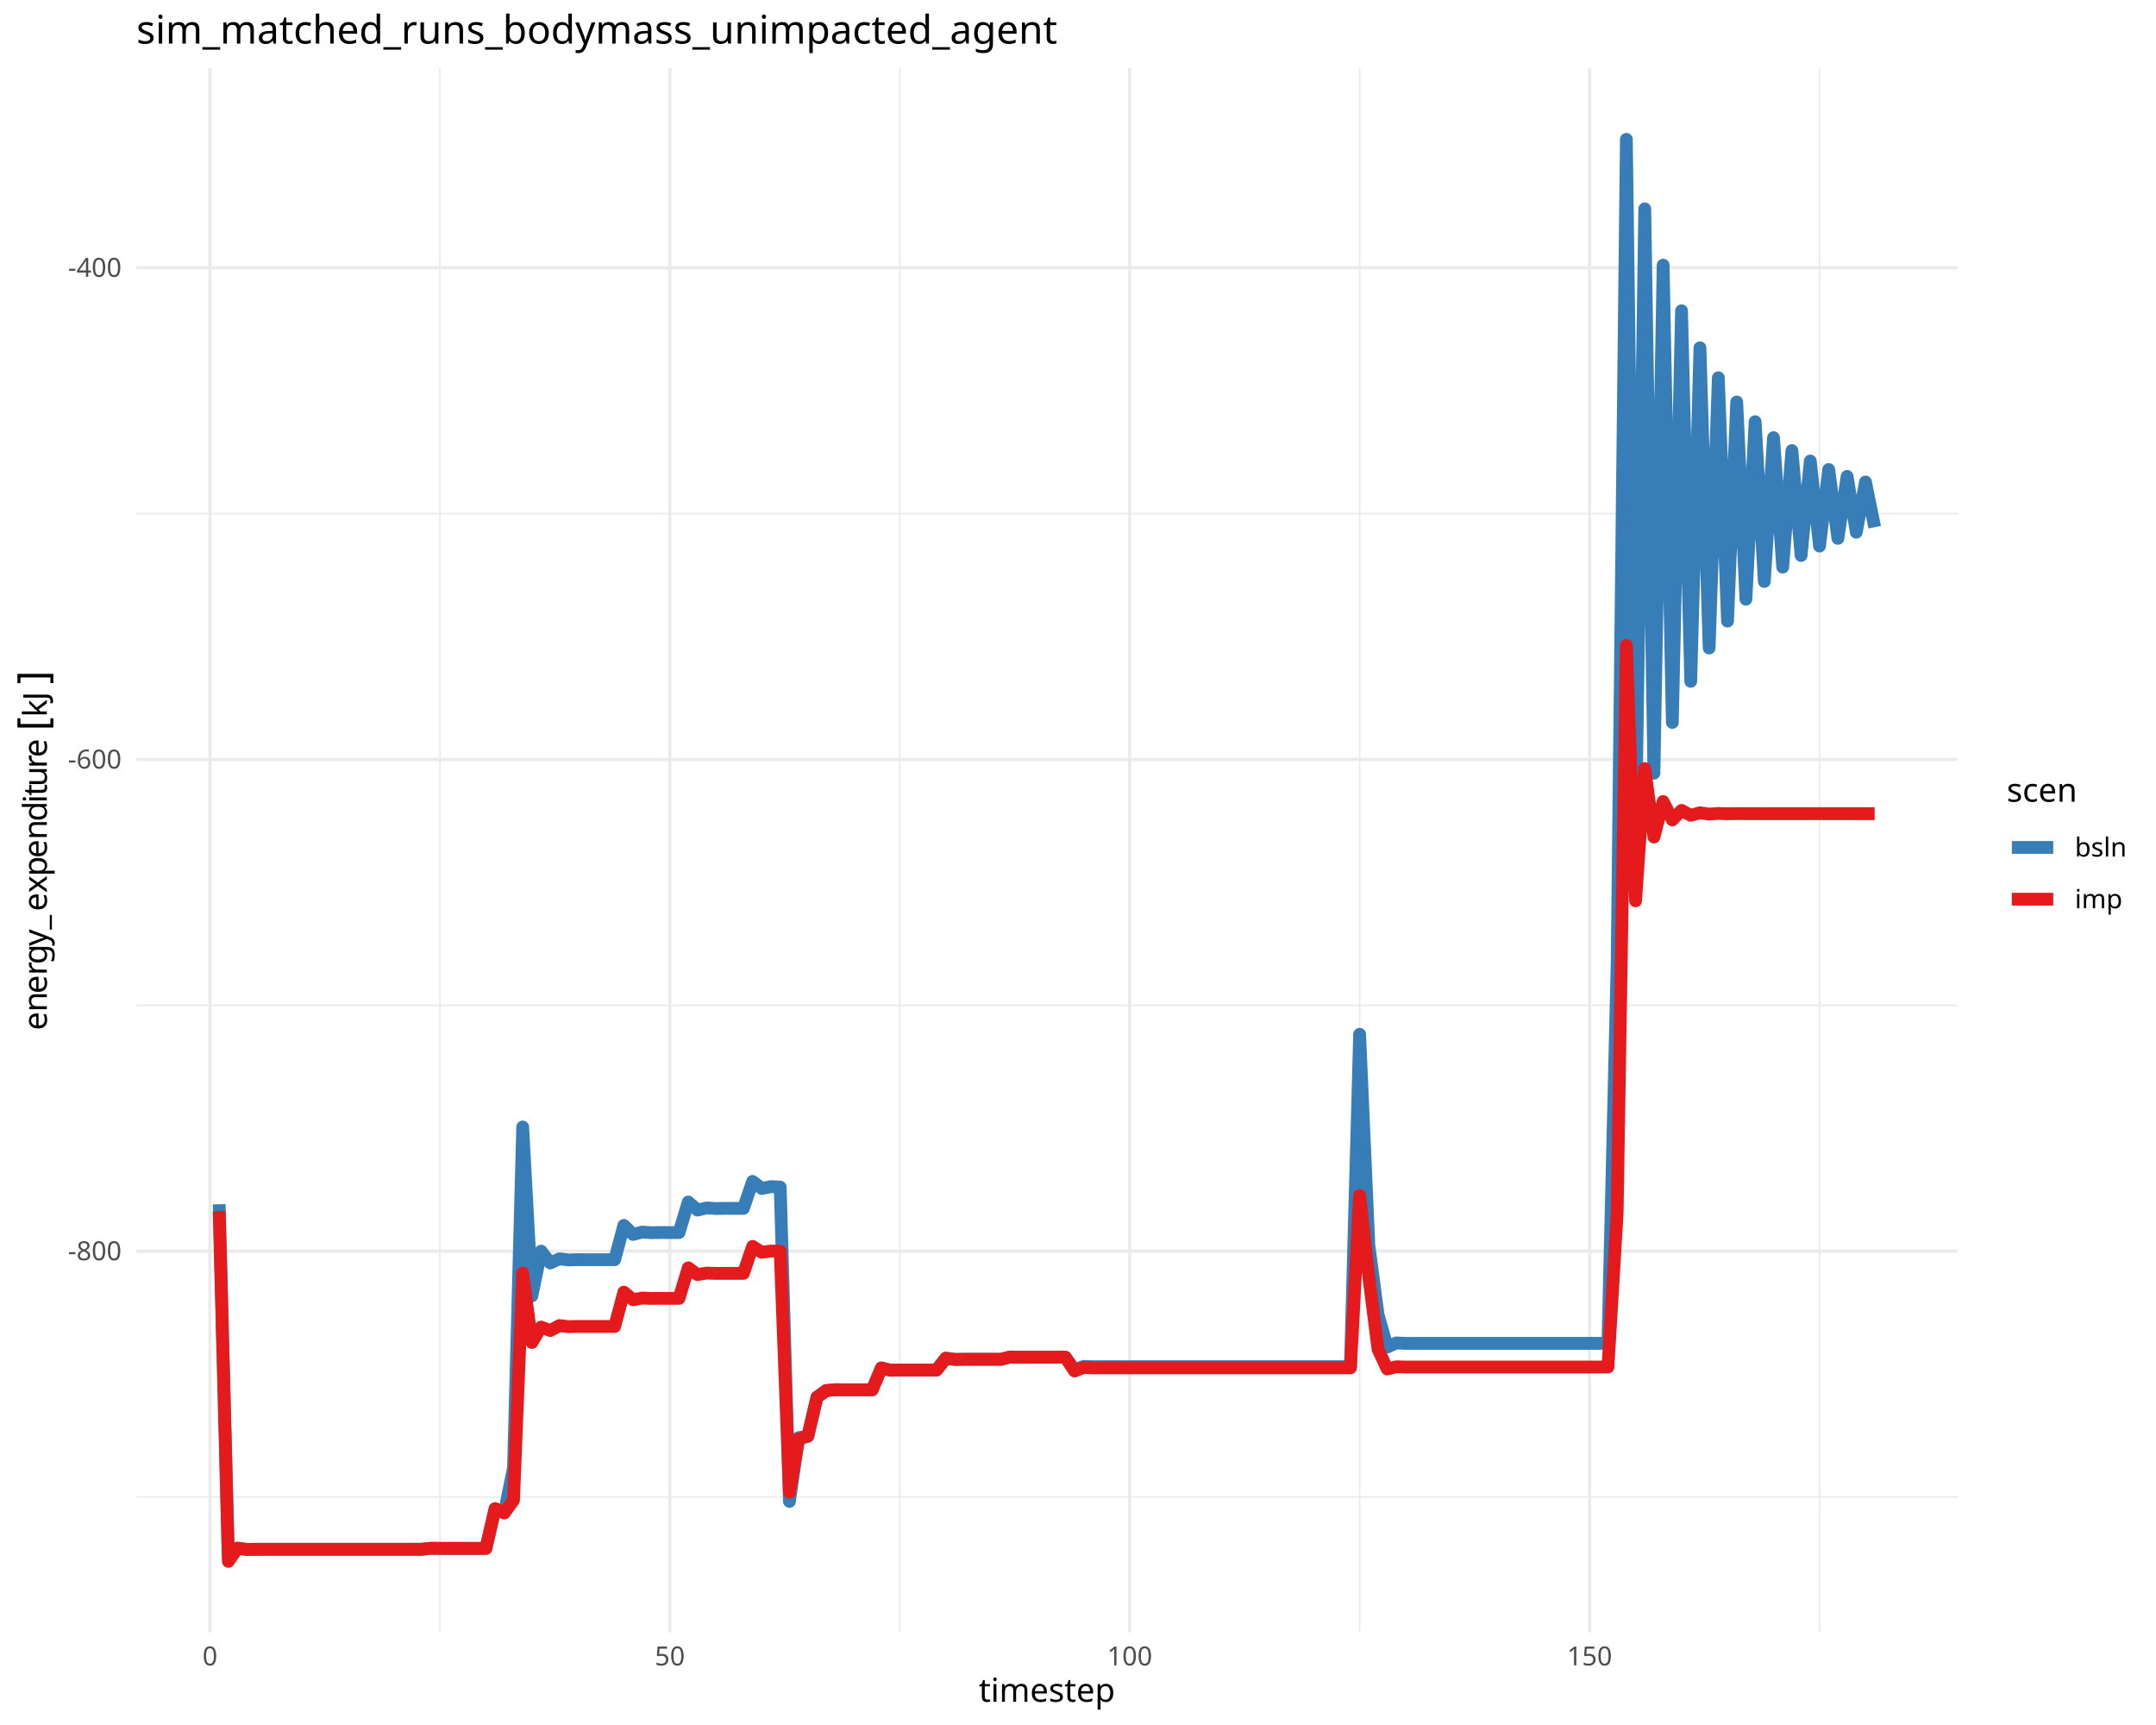
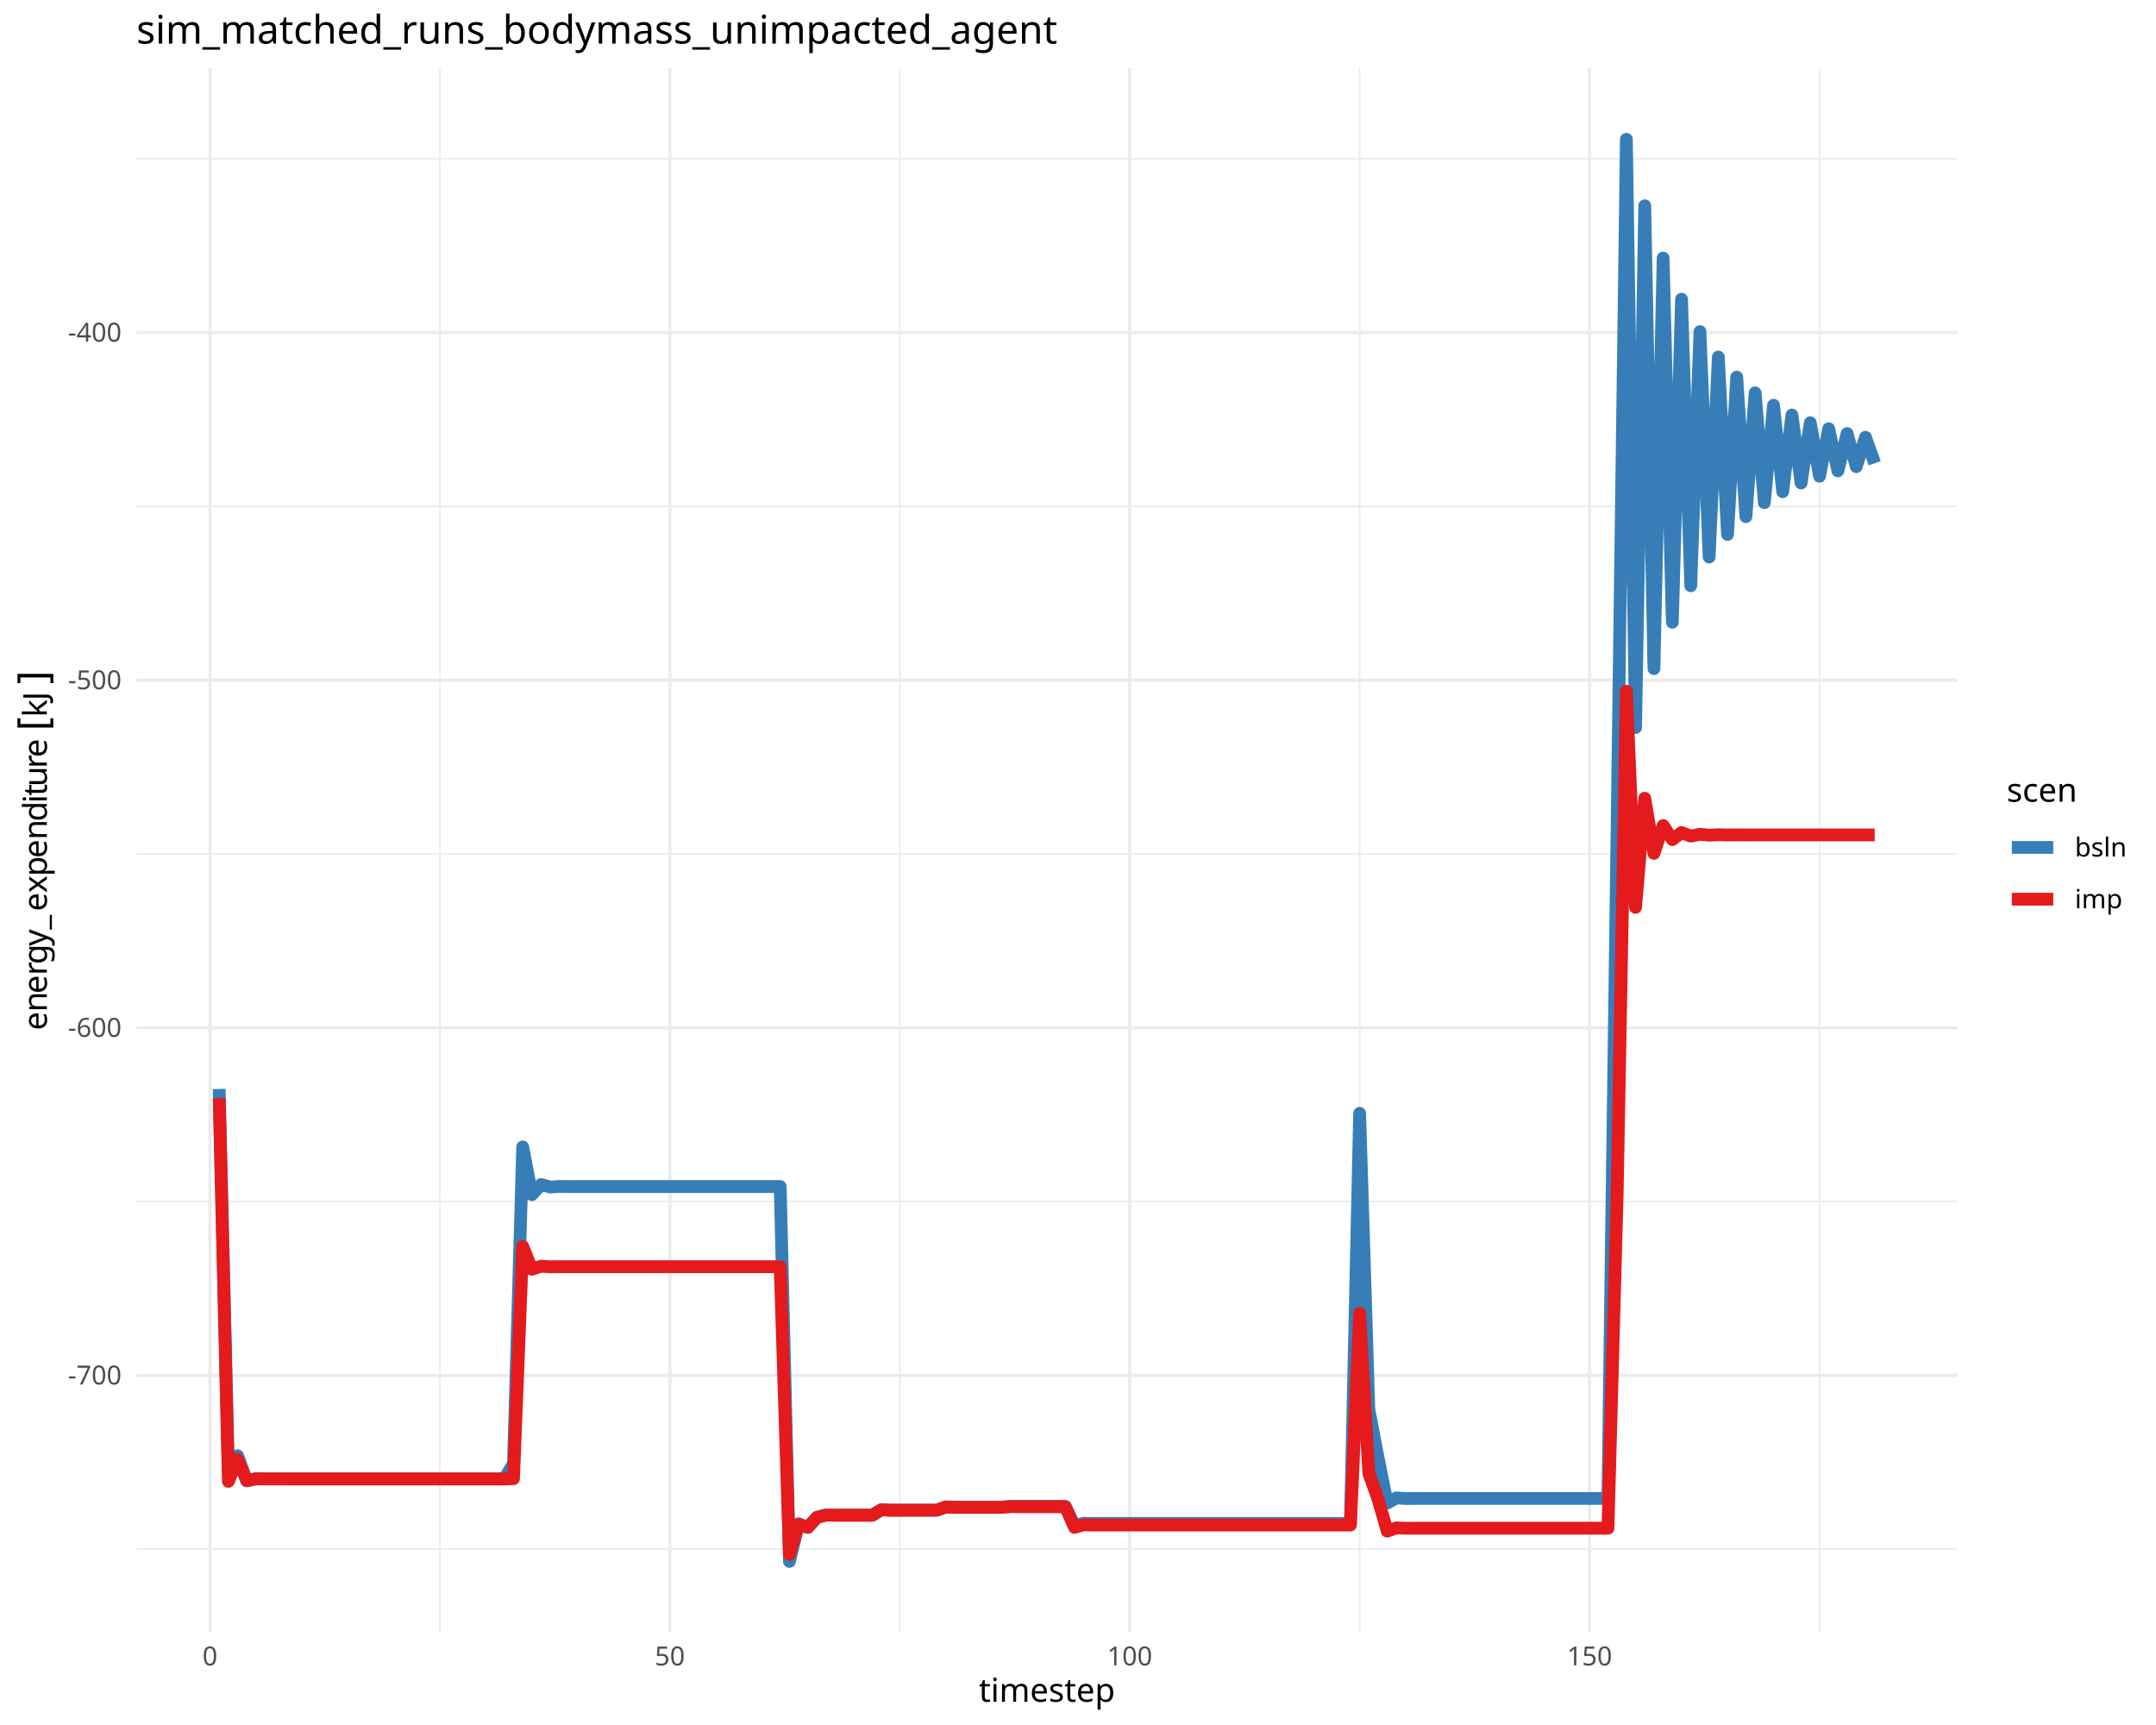
<svg xmlns="http://www.w3.org/2000/svg" class="svglite" data-engine-version="2.0" width="720.00pt" height="576.00pt" viewBox="0 0 720.00 576.00">
  <defs>
    <style type="text/css">
    .svglite line, .svglite polyline, .svglite polygon, .svglite path, .svglite rect, .svglite circle {
      fill: none;
      stroke: #000000;
      stroke-linecap: round;
      stroke-linejoin: round;
      stroke-miterlimit: 10.00;
    }
  </style>
  </defs>
  <rect width="100%" height="100%" style="stroke: none; fill: #FFFFFF;" />
  <defs>
    <clipPath id="cpMC4wMHw3MjAuMDB8MC4wMHw1NzYuMDA=">
      <rect x="0.00" y="0.00" width="720.00" height="576.00" />
    </clipPath>
  </defs>
  <g clip-path="url(#cpMC4wMHw3MjAuMDB8MC4wMHw1NzYuMDA=)">
- </g>
+     <rect x="0" y="0.00" width="720.00" height="576.00" style="stroke-width: 1.07; stroke: none; fill: #FFFFFF;" />
+   </g>
  <defs>
    <clipPath id="cpNDUuNTZ8NjUzLjcwfDIyLjc4fDU0NS4xMQ==">
      <rect x="45.56" y="22.78" width="608.14" height="522.33" />
    </clipPath>
  </defs>
  <g clip-path="url(#cpNDUuNTZ8NjUzLjcwfDIyLjc4fDU0NS4xMQ==)">
-     <polyline points="45.56,499.87 653.70,499.87 " style="stroke-width: 0.53; stroke: #EBEBEB; stroke-linecap: butt;" />
-     <polyline points="45.56,335.69 653.70,335.69 " style="stroke-width: 0.53; stroke: #EBEBEB; stroke-linecap: butt;" />
-     <polyline points="45.56,171.51 653.70,171.51 " style="stroke-width: 0.53; stroke: #EBEBEB; stroke-linecap: butt;" />
+     <polyline points="45.56,517.29 653.70,517.29 " style="stroke-width: 0.53; stroke: #EBEBEB; stroke-linecap: butt;" />
+     <polyline points="45.56,401.22 653.70,401.22 " style="stroke-width: 0.53; stroke: #EBEBEB; stroke-linecap: butt;" />
+     <polyline points="45.56,285.15 653.70,285.15 " style="stroke-width: 0.53; stroke: #EBEBEB; stroke-linecap: butt;" />
+     <polyline points="45.56,169.08 653.70,169.08 " style="stroke-width: 0.53; stroke: #EBEBEB; stroke-linecap: butt;" />
+     <polyline points="45.56,53.01 653.70,53.01 " style="stroke-width: 0.53; stroke: #EBEBEB; stroke-linecap: butt;" />
    <polyline points="146.91,545.11 146.91,22.78 " style="stroke-width: 0.53; stroke: #EBEBEB; stroke-linecap: butt;" />
    <polyline points="300.48,545.11 300.48,22.78 " style="stroke-width: 0.53; stroke: #EBEBEB; stroke-linecap: butt;" />
    <polyline points="454.05,545.11 454.05,22.78 " style="stroke-width: 0.53; stroke: #EBEBEB; stroke-linecap: butt;" />
    <polyline points="607.63,545.11 607.63,22.78 " style="stroke-width: 0.53; stroke: #EBEBEB; stroke-linecap: butt;" />
-     <polyline points="45.56,417.78 653.70,417.78 " style="stroke-width: 1.07; stroke: #EBEBEB; stroke-linecap: butt;" />
-     <polyline points="45.56,253.60 653.70,253.60 " style="stroke-width: 1.07; stroke: #EBEBEB; stroke-linecap: butt;" />
-     <polyline points="45.56,89.42 653.70,89.42 " style="stroke-width: 1.07; stroke: #EBEBEB; stroke-linecap: butt;" />
+     <polyline points="45.56,459.26 653.70,459.26 " style="stroke-width: 1.07; stroke: #EBEBEB; stroke-linecap: butt;" />
+     <polyline points="45.56,343.19 653.70,343.19 " style="stroke-width: 1.07; stroke: #EBEBEB; stroke-linecap: butt;" />
+     <polyline points="45.56,227.12 653.70,227.12 " style="stroke-width: 1.07; stroke: #EBEBEB; stroke-linecap: butt;" />
+     <polyline points="45.56,111.05 653.70,111.05 " style="stroke-width: 1.07; stroke: #EBEBEB; stroke-linecap: butt;" />
    <polyline points="70.13,545.11 70.13,22.78 " style="stroke-width: 1.07; stroke: #EBEBEB; stroke-linecap: butt;" />
    <polyline points="223.70,545.11 223.70,22.78 " style="stroke-width: 1.07; stroke: #EBEBEB; stroke-linecap: butt;" />
    <polyline points="377.27,545.11 377.27,22.78 " style="stroke-width: 1.07; stroke: #EBEBEB; stroke-linecap: butt;" />
    <polyline points="530.84,545.11 530.84,22.78 " style="stroke-width: 1.07; stroke: #EBEBEB; stroke-linecap: butt;" />
-     <polyline points="73.20,402.12 76.27,519.80 79.34,517.05 82.41,517.34 85.48,517.31 88.56,517.31 91.63,517.31 94.70,517.31 97.77,517.31 100.84,517.31 103.91,517.31 106.98,517.31 110.06,517.31 113.13,517.31 116.20,517.31 119.27,517.31 122.34,517.31 125.41,517.31 128.48,517.31 131.56,517.31 134.63,517.31 137.70,517.31 140.77,517.31 143.84,516.97 146.91,517.01 149.98,517.01 153.06,517.01 156.13,517.01 159.20,517.01 162.27,517.01 165.34,503.74 168.41,505.15 171.48,490.18 174.56,376.32 177.63,432.71 180.70,417.76 183.77,421.72 186.84,420.34 189.91,420.71 192.98,420.61 196.06,420.64 199.13,420.63 202.20,420.63 205.27,420.63 208.34,409.17 211.41,412.20 214.48,411.40 217.56,411.61 220.63,411.55 223.70,411.57 226.77,411.56 229.84,401.37 232.91,404.06 235.98,403.35 239.05,403.54 242.13,403.49 245.20,403.50 248.27,403.50 251.34,394.49 254.41,396.85 257.48,396.23 260.55,396.39 263.63,501.34 266.70,480.05 269.77,479.61 272.84,466.51 275.91,464.31 278.98,464.03 282.05,464.05 285.13,464.05 288.20,464.05 291.27,464.05 294.34,456.77 297.41,457.52 300.48,457.44 303.55,457.45 306.63,457.45 309.70,457.45 312.77,457.45 315.84,453.51 318.91,453.91 321.98,453.87 325.05,453.87 328.13,453.87 331.20,453.87 334.27,453.87 337.34,453.10 340.41,453.18 343.48,453.18 346.55,453.18 349.63,453.18 352.70,453.18 355.77,453.18 358.84,457.34 361.91,456.25 364.98,456.36 368.05,456.35 371.13,456.35 374.20,456.35 377.27,456.35 380.34,456.35 383.41,456.35 386.48,456.35 389.55,456.35 392.63,456.35 395.70,456.35 398.77,456.35 401.84,456.35 404.91,456.35 407.98,456.35 411.05,456.35 414.13,456.35 417.20,456.35 420.27,456.35 423.34,456.35 426.41,456.35 429.48,456.35 432.55,456.35 435.63,456.35 438.70,456.35 441.77,456.35 444.84,456.35 447.91,456.35 450.98,456.35 454.05,345.36 457.13,415.79 460.20,438.94 463.27,449.79 466.34,448.41 469.41,448.58 472.48,448.56 475.55,448.56 478.63,448.56 481.70,448.56 484.77,448.56 487.84,448.56 490.91,448.56 493.98,448.56 497.05,448.56 500.13,448.56 503.20,448.56 506.27,448.56 509.34,448.56 512.41,448.56 515.48,448.56 518.55,448.56 521.63,448.56 524.70,448.56 527.77,448.56 530.84,448.56 533.91,448.56 536.98,448.56 540.05,321.71 543.13,46.53 546.20,279.07 549.27,69.73 552.34,258.17 555.41,88.54 558.48,241.23 561.55,103.78 564.63,227.51 567.70,116.13 570.77,216.39 573.84,126.13 576.91,207.38 579.98,134.24 583.05,200.08 586.13,140.81 589.20,194.16 592.27,146.14 595.34,189.37 598.41,150.45 601.48,185.48 604.55,153.95 607.63,182.34 610.70,156.78 613.77,179.78 616.84,159.08 619.91,177.72 622.98,160.94 626.05,176.04 " style="stroke-width: 4.27; stroke: #377EB8; stroke-linecap: butt;" />
-     <polyline points="73.20,404.38 76.27,521.37 79.34,516.92 82.41,517.40 85.48,517.35 88.56,517.35 91.63,517.35 94.70,517.35 97.77,517.35 100.84,517.35 103.91,517.35 106.98,517.35 110.06,517.35 113.13,517.35 116.20,517.35 119.27,517.35 122.34,517.35 125.41,517.35 128.48,517.35 131.56,517.35 134.63,517.35 137.70,517.35 140.77,517.35 143.84,517.01 146.91,517.05 149.98,517.05 153.06,517.05 156.13,517.05 159.20,517.05 162.27,517.05 165.34,503.78 168.41,505.19 171.48,500.96 174.56,425.11 177.63,448.28 180.70,443.13 183.77,444.28 186.84,442.62 189.91,442.99 192.98,442.91 196.06,442.93 199.13,442.92 202.20,442.92 205.27,442.92 208.34,431.46 211.41,434.00 214.48,433.44 217.56,433.56 220.63,433.53 223.70,433.54 226.77,433.54 229.84,423.35 232.91,425.60 235.98,425.10 239.05,425.21 242.13,425.19 245.20,425.19 248.27,425.19 251.34,416.19 254.41,418.16 257.48,417.73 260.55,417.82 263.63,498.30 266.70,480.54 269.77,479.54 272.84,466.58 275.91,464.33 278.98,464.05 282.05,464.08 285.13,464.08 288.20,464.08 291.27,464.08 294.34,456.80 297.41,457.55 300.48,457.47 303.55,457.48 306.63,457.48 309.70,457.48 312.77,457.48 315.84,453.54 318.91,453.94 321.98,453.90 325.05,453.90 328.13,453.90 331.20,453.90 334.27,453.90 337.34,453.13 340.41,453.21 343.48,453.20 346.55,453.20 349.63,453.20 352.70,453.20 355.77,453.20 358.84,457.79 361.91,456.63 364.98,456.75 368.05,456.74 371.13,456.74 374.20,456.74 377.27,456.74 380.34,456.74 383.41,456.74 386.48,456.74 389.55,456.74 392.63,456.74 395.70,456.74 398.77,456.74 401.84,456.74 404.91,456.74 407.98,456.74 411.05,456.74 414.13,456.74 417.20,456.74 420.27,456.74 423.34,456.74 426.41,456.74 429.48,456.74 432.55,456.74 435.63,456.74 438.70,456.74 441.77,456.74 444.84,456.74 447.91,456.74 450.98,456.74 454.05,399.20 457.13,426.44 460.20,450.55 463.27,457.13 466.34,456.38 469.41,456.47 472.48,456.46 475.55,456.46 478.63,456.46 481.70,456.46 484.77,456.46 487.84,456.46 490.91,456.46 493.98,456.46 497.05,456.46 500.13,456.46 503.20,456.46 506.27,456.46 509.34,456.46 512.41,456.46 515.48,456.46 518.55,456.46 521.63,456.46 524.70,456.46 527.77,456.46 530.84,456.46 533.91,456.46 536.98,456.46 540.05,405.07 543.13,215.49 546.20,300.80 549.27,256.62 552.34,279.50 555.41,267.65 558.48,273.78 561.55,270.61 564.63,272.25 567.70,271.40 570.77,271.84 573.84,271.61 576.91,271.73 579.98,271.67 583.05,271.70 586.13,271.69 589.20,271.70 592.27,271.69 595.34,271.69 598.41,271.69 601.48,271.69 604.55,271.69 607.63,271.69 610.70,271.69 613.77,271.69 616.84,271.69 619.91,271.69 622.98,271.69 626.05,271.69 " style="stroke-width: 4.27; stroke: #E41A1C; stroke-linecap: butt;" />
+     <polyline points="73.20,363.62 76.27,490.54 79.34,486.09 82.41,494.47 85.48,493.74 88.56,493.80 91.63,493.80 94.70,493.80 97.77,493.80 100.84,493.80 103.91,493.80 106.98,493.80 110.06,493.80 113.13,493.80 116.20,493.80 119.27,493.80 122.34,493.80 125.41,493.80 128.48,493.80 131.56,493.80 134.63,493.80 137.70,493.80 140.77,493.80 143.84,493.80 146.91,493.80 149.98,493.80 153.06,493.80 156.13,493.80 159.20,493.80 162.27,493.80 165.34,493.80 168.41,493.80 171.48,488.71 174.56,382.98 177.63,398.92 180.70,395.53 183.77,396.36 186.84,396.16 189.91,396.21 192.98,396.20 196.06,396.20 199.13,396.20 202.20,396.20 205.27,396.20 208.34,396.20 211.41,396.20 214.48,396.20 217.56,396.20 220.63,396.20 223.70,396.20 226.77,396.20 229.84,396.20 232.91,396.20 235.98,396.20 239.05,396.20 242.13,396.20 245.20,396.20 248.27,396.20 251.34,396.20 254.41,396.20 257.48,396.20 260.55,396.20 263.63,521.37 266.70,508.80 269.77,510.01 272.84,506.63 275.91,505.87 278.98,505.94 282.05,505.93 285.13,505.93 288.20,505.93 291.27,505.93 294.34,504.10 297.41,504.27 300.48,504.25 303.55,504.25 306.63,504.25 309.70,504.25 312.77,504.25 315.84,503.18 318.91,503.28 321.98,503.27 325.05,503.27 328.13,503.27 331.20,503.27 334.27,503.27 337.34,503.03 340.41,503.06 343.48,503.05 346.55,503.05 349.63,503.05 352.70,503.05 355.77,503.05 358.84,509.45 361.91,508.64 364.98,508.72 368.05,508.71 371.13,508.71 374.20,508.71 377.27,508.71 380.34,508.71 383.41,508.71 386.48,508.71 389.55,508.71 392.63,508.71 395.70,508.71 398.77,508.71 401.84,508.71 404.91,508.71 407.98,508.71 411.05,508.71 414.13,508.71 417.20,508.71 420.27,508.71 423.34,508.71 426.41,508.71 429.48,508.71 432.55,508.71 435.63,508.71 438.70,508.71 441.77,508.71 444.84,508.71 447.91,508.71 450.98,508.71 454.05,371.76 457.13,470.62 460.20,486.68 463.27,501.92 466.34,500.17 469.41,500.37 472.48,500.35 475.55,500.35 478.63,500.35 481.70,500.35 484.77,500.35 487.84,500.35 490.91,500.35 493.98,500.35 497.05,500.35 500.13,500.35 503.20,500.35 506.27,500.35 509.34,500.35 512.41,500.35 515.48,500.35 518.55,500.35 521.63,500.35 524.70,500.35 527.77,500.35 530.84,500.35 533.91,500.35 536.98,500.35 540.05,275.41 543.13,46.53 546.20,242.95 549.27,68.71 552.34,223.26 555.41,86.17 558.48,207.77 561.55,99.91 564.63,195.59 567.70,110.72 570.77,186.00 573.84,119.22 576.91,178.45 579.98,125.92 583.05,172.52 586.13,131.18 589.20,167.85 592.27,135.32 595.34,164.17 598.41,138.58 601.48,161.28 604.55,141.15 607.63,159.01 610.70,143.16 613.77,157.22 616.84,144.75 619.91,155.81 622.98,146.00 626.05,154.70 " style="stroke-width: 4.27; stroke: #377EB8; stroke-linecap: butt;" />
+     <polyline points="73.20,366.73 76.27,494.64 79.34,487.30 82.41,494.41 85.48,493.80 88.56,493.85 91.63,493.84 94.70,493.85 97.77,493.85 100.84,493.85 103.91,493.85 106.98,493.85 110.06,493.85 113.13,493.85 116.20,493.85 119.27,493.85 122.34,493.85 125.41,493.85 128.48,493.85 131.56,493.85 134.63,493.85 137.70,493.85 140.77,493.85 143.84,493.85 146.91,493.85 149.98,493.85 153.06,493.85 156.13,493.85 159.20,493.85 162.27,493.85 165.34,493.85 168.41,493.85 171.48,493.74 174.56,416.21 177.63,423.82 180.70,422.80 183.77,423.00 186.84,422.96 189.91,422.97 192.98,422.97 196.06,422.97 199.13,422.97 202.20,422.97 205.27,422.97 208.34,422.97 211.41,422.97 214.48,422.97 217.56,422.97 220.63,422.97 223.70,422.97 226.77,422.97 229.84,422.97 232.91,422.97 235.98,422.97 239.05,422.97 242.13,422.97 245.20,422.97 248.27,422.97 251.34,422.97 254.41,422.97 257.48,422.97 260.55,422.97 263.63,519.03 266.70,509.02 269.77,510.00 272.84,506.67 275.91,505.90 278.98,505.97 282.05,505.97 285.13,505.97 288.20,505.97 291.27,505.97 294.34,504.14 297.41,504.30 300.48,504.29 303.55,504.29 306.63,504.29 309.70,504.29 312.77,504.29 315.84,503.22 318.91,503.31 321.98,503.31 325.05,503.31 328.13,503.31 331.20,503.31 334.27,503.31 337.34,503.07 340.41,503.09 343.48,503.09 346.55,503.09 349.63,503.09 352.70,503.09 355.77,503.09 358.84,510.01 361.91,509.15 364.98,509.23 368.05,509.22 371.13,509.22 374.20,509.22 377.27,509.22 380.34,509.22 383.41,509.22 386.48,509.22 389.55,509.22 392.63,509.22 395.70,509.22 398.77,509.22 401.84,509.22 404.91,509.22 407.98,509.22 411.05,509.22 414.13,509.22 417.20,509.22 420.27,509.22 423.34,509.22 426.41,509.22 429.48,509.22 432.55,509.22 435.63,509.22 438.70,509.22 441.77,509.22 444.84,509.22 447.91,509.22 450.98,509.22 454.05,438.54 457.13,491.99 460.20,500.58 463.27,511.28 466.34,510.19 469.41,510.30 472.48,510.29 475.55,510.29 478.63,510.29 481.70,510.29 484.77,510.29 487.84,510.29 490.91,510.29 493.98,510.29 497.05,510.29 500.13,510.29 503.20,510.29 506.27,510.29 509.34,510.29 512.41,510.29 515.48,510.29 518.55,510.29 521.63,510.29 524.70,510.29 527.77,510.29 530.84,510.29 533.91,510.29 536.98,510.29 540.05,399.18 543.13,230.82 546.20,302.99 549.27,266.56 552.34,284.94 555.41,275.67 558.48,280.35 561.55,277.99 564.63,279.18 567.70,278.58 570.77,278.88 573.84,278.73 576.91,278.80 579.98,278.77 583.05,278.79 586.13,278.78 589.20,278.78 592.27,278.78 595.34,278.78 598.41,278.78 601.48,278.78 604.55,278.78 607.63,278.78 610.70,278.78 613.77,278.78 616.84,278.78 619.91,278.78 622.98,278.78 626.05,278.78 " style="stroke-width: 4.27; stroke: #E41A1C; stroke-linecap: butt;" />
  </g>
  <g clip-path="url(#cpMC4wMHw3MjAuMDB8MC4wMHw1NzYuMDA=)">
-     <text x="40.62" y="420.81" text-anchor="end" style="font-size: 8.80px; fill: #4D4D4D; font-family: sans;" textLength="17.61px" lengthAdjust="spacingAndGlyphs">-800</text>
-     <text x="40.62" y="256.63" text-anchor="end" style="font-size: 8.80px; fill: #4D4D4D; font-family: sans;" textLength="17.61px" lengthAdjust="spacingAndGlyphs">-600</text>
-     <text x="40.62" y="92.44" text-anchor="end" style="font-size: 8.80px; fill: #4D4D4D; font-family: sans;" textLength="17.61px" lengthAdjust="spacingAndGlyphs">-400</text>
+     <text x="40.62" y="462.29" text-anchor="end" style="font-size: 8.80px; fill: #4D4D4D; font-family: sans;" textLength="17.61px" lengthAdjust="spacingAndGlyphs">-700</text>
+     <text x="40.62" y="346.22" text-anchor="end" style="font-size: 8.80px; fill: #4D4D4D; font-family: sans;" textLength="17.61px" lengthAdjust="spacingAndGlyphs">-600</text>
+     <text x="40.62" y="230.15" text-anchor="end" style="font-size: 8.80px; fill: #4D4D4D; font-family: sans;" textLength="17.61px" lengthAdjust="spacingAndGlyphs">-500</text>
+     <text x="40.62" y="114.08" text-anchor="end" style="font-size: 8.80px; fill: #4D4D4D; font-family: sans;" textLength="17.61px" lengthAdjust="spacingAndGlyphs">-400</text>
    <text x="70.13" y="556.10" text-anchor="middle" style="font-size: 8.80px; fill: #4D4D4D; font-family: sans;" textLength="4.89px" lengthAdjust="spacingAndGlyphs">0</text>
    <text x="223.70" y="556.10" text-anchor="middle" style="font-size: 8.80px; fill: #4D4D4D; font-family: sans;" textLength="9.79px" lengthAdjust="spacingAndGlyphs">50</text>
    <text x="377.27" y="556.10" text-anchor="middle" style="font-size: 8.80px; fill: #4D4D4D; font-family: sans;" textLength="14.68px" lengthAdjust="spacingAndGlyphs">100</text>
    <text x="530.84" y="556.10" text-anchor="middle" style="font-size: 8.80px; fill: #4D4D4D; font-family: sans;" textLength="14.68px" lengthAdjust="spacingAndGlyphs">150</text>
    <text x="349.63" y="568.24" text-anchor="middle" style="font-size: 11.00px; font-family: sans;" textLength="41.58px" lengthAdjust="spacingAndGlyphs">timestep</text>
    <text transform="translate(15.64,344.03) rotate(-90)" style="font-size: 11.00px; font-family: sans;" textLength="6.12px" lengthAdjust="spacingAndGlyphs">e</text>
    <text transform="translate(15.64,337.91) rotate(-90)" style="font-size: 11.00px; font-family: sans;" textLength="6.12px" lengthAdjust="spacingAndGlyphs">n</text>
    <text transform="translate(15.64,331.80) rotate(-90)" style="font-size: 11.00px; font-family: sans;" textLength="6.12px" lengthAdjust="spacingAndGlyphs">e</text>
    <text transform="translate(15.64,325.68) rotate(-90)" style="font-size: 11.00px; font-family: sans;" textLength="3.66px" lengthAdjust="spacingAndGlyphs">r</text>
    <text transform="translate(15.64,322.02) rotate(-90)" style="font-size: 11.00px; font-family: sans;" textLength="6.12px" lengthAdjust="spacingAndGlyphs">g</text>
    <text transform="translate(15.64,315.90) rotate(-90)" style="font-size: 11.00px; font-family: sans;" textLength="5.50px" lengthAdjust="spacingAndGlyphs">y</text>
    <text transform="translate(15.64,310.39) rotate(-90)" style="font-size: 11.00px; font-family: sans;" textLength="6.12px" lengthAdjust="spacingAndGlyphs">_</text>
    <text transform="translate(15.64,304.27) rotate(-90)" style="font-size: 11.00px; font-family: sans;" textLength="6.12px" lengthAdjust="spacingAndGlyphs">e</text>
    <text transform="translate(15.64,298.16) rotate(-90)" style="font-size: 11.00px; font-family: sans;" textLength="5.50px" lengthAdjust="spacingAndGlyphs">x</text>
    <text transform="translate(15.64,292.65) rotate(-90)" style="font-size: 11.00px; font-family: sans;" textLength="6.12px" lengthAdjust="spacingAndGlyphs">p</text>
    <text transform="translate(15.64,286.53) rotate(-90)" style="font-size: 11.00px; font-family: sans;" textLength="6.12px" lengthAdjust="spacingAndGlyphs">e</text>
    <text transform="translate(15.64,280.42) rotate(-90)" style="font-size: 11.00px; font-family: sans;" textLength="6.12px" lengthAdjust="spacingAndGlyphs">n</text>
    <text transform="translate(15.64,274.30) rotate(-90)" style="font-size: 11.00px; font-family: sans;" textLength="6.12px" lengthAdjust="spacingAndGlyphs">d</text>
    <text transform="translate(15.64,268.18) rotate(-90)" style="font-size: 11.00px; font-family: sans;" textLength="2.44px" lengthAdjust="spacingAndGlyphs">i</text>
    <text transform="translate(15.64,265.74) rotate(-90)" style="font-size: 11.00px; font-family: sans;" textLength="3.06px" lengthAdjust="spacingAndGlyphs">t</text>
    <text transform="translate(15.64,262.68) rotate(-90)" style="font-size: 11.00px; font-family: sans;" textLength="6.12px" lengthAdjust="spacingAndGlyphs">u</text>
    <text transform="translate(15.64,256.56) rotate(-90)" style="font-size: 11.00px; font-family: sans;" textLength="3.66px" lengthAdjust="spacingAndGlyphs">r</text>
    <text transform="translate(15.64,252.90) rotate(-90)" style="font-size: 11.00px; font-family: sans;" textLength="6.12px" lengthAdjust="spacingAndGlyphs">e</text>
    <text transform="translate(15.64,246.78) rotate(-90)" style="font-size: 11.00px; font-family: sans;" textLength="2.75px" lengthAdjust="spacingAndGlyphs"> </text>
    <text transform="translate(15.64,244.03) rotate(-90)" style="font-size: 13.75px; font-family: sans;" textLength="4.58px" lengthAdjust="spacingAndGlyphs">[</text>
    <text transform="translate(15.64,239.45) rotate(-90)" style="font-size: 11.00px; font-family: sans;" textLength="5.50px" lengthAdjust="spacingAndGlyphs">k</text>
    <text transform="translate(15.64,233.95) rotate(-90)" style="font-size: 11.00px; font-family: sans;" textLength="5.50px" lengthAdjust="spacingAndGlyphs">J</text>
    <text transform="translate(15.64,228.44) rotate(-90)" style="font-size: 13.75px; font-family: sans;" textLength="4.58px" lengthAdjust="spacingAndGlyphs">]</text>
    <text x="670.14" y="267.71" style="font-size: 11.00px; font-family: sans;" textLength="23.25px" lengthAdjust="spacingAndGlyphs">scen</text>
    <line x1="671.86" y1="282.97" x2="685.69" y2="282.97" style="stroke-width: 4.27; stroke: #377EB8; stroke-linecap: butt;" />
    <line x1="671.86" y1="300.25" x2="685.69" y2="300.25" style="stroke-width: 4.27; stroke: #E41A1C; stroke-linecap: butt;" />
    <text x="692.89" y="286.00" style="font-size: 8.80px; font-family: sans;" textLength="16.15px" lengthAdjust="spacingAndGlyphs">bsln</text>
    <text x="692.89" y="303.28" style="font-size: 8.80px; font-family: sans;" textLength="14.18px" lengthAdjust="spacingAndGlyphs">imp</text>
    <text x="45.56" y="14.56" style="font-size: 13.20px; font-family: sans;" textLength="295.04px" lengthAdjust="spacingAndGlyphs">sim_matched_runs_bodymass_unimpacted_agent</text>
  </g>
</svg>
